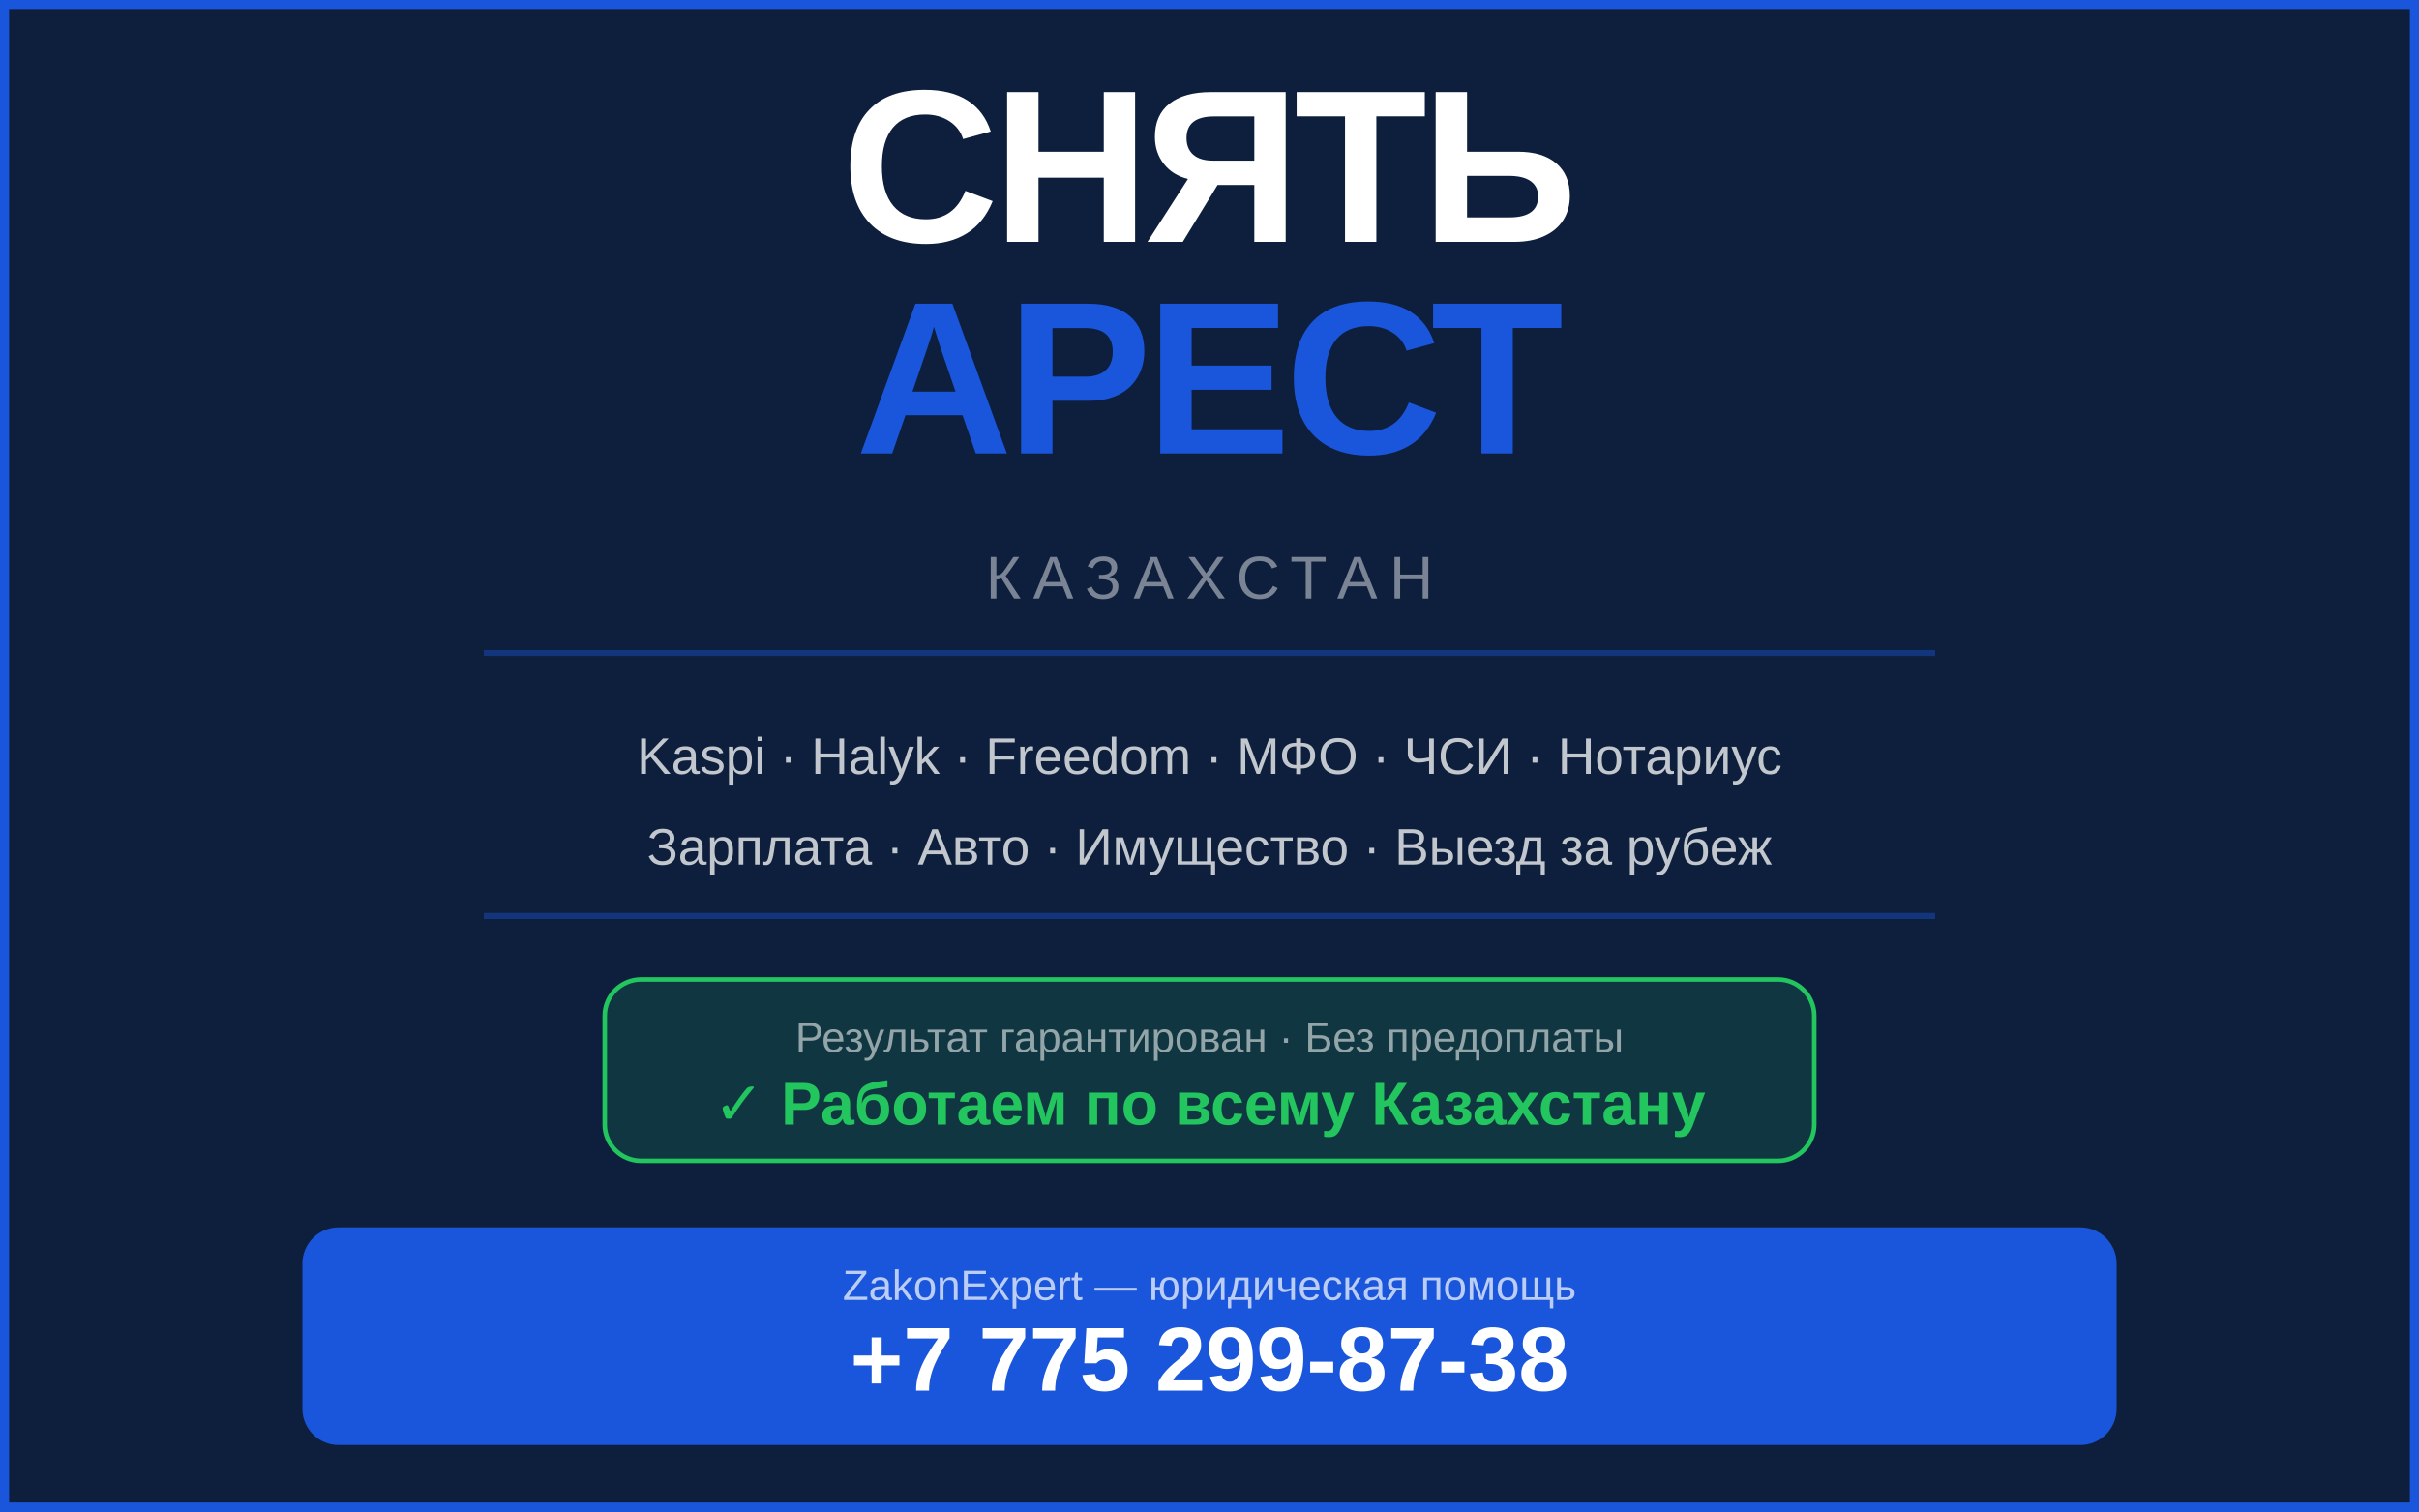
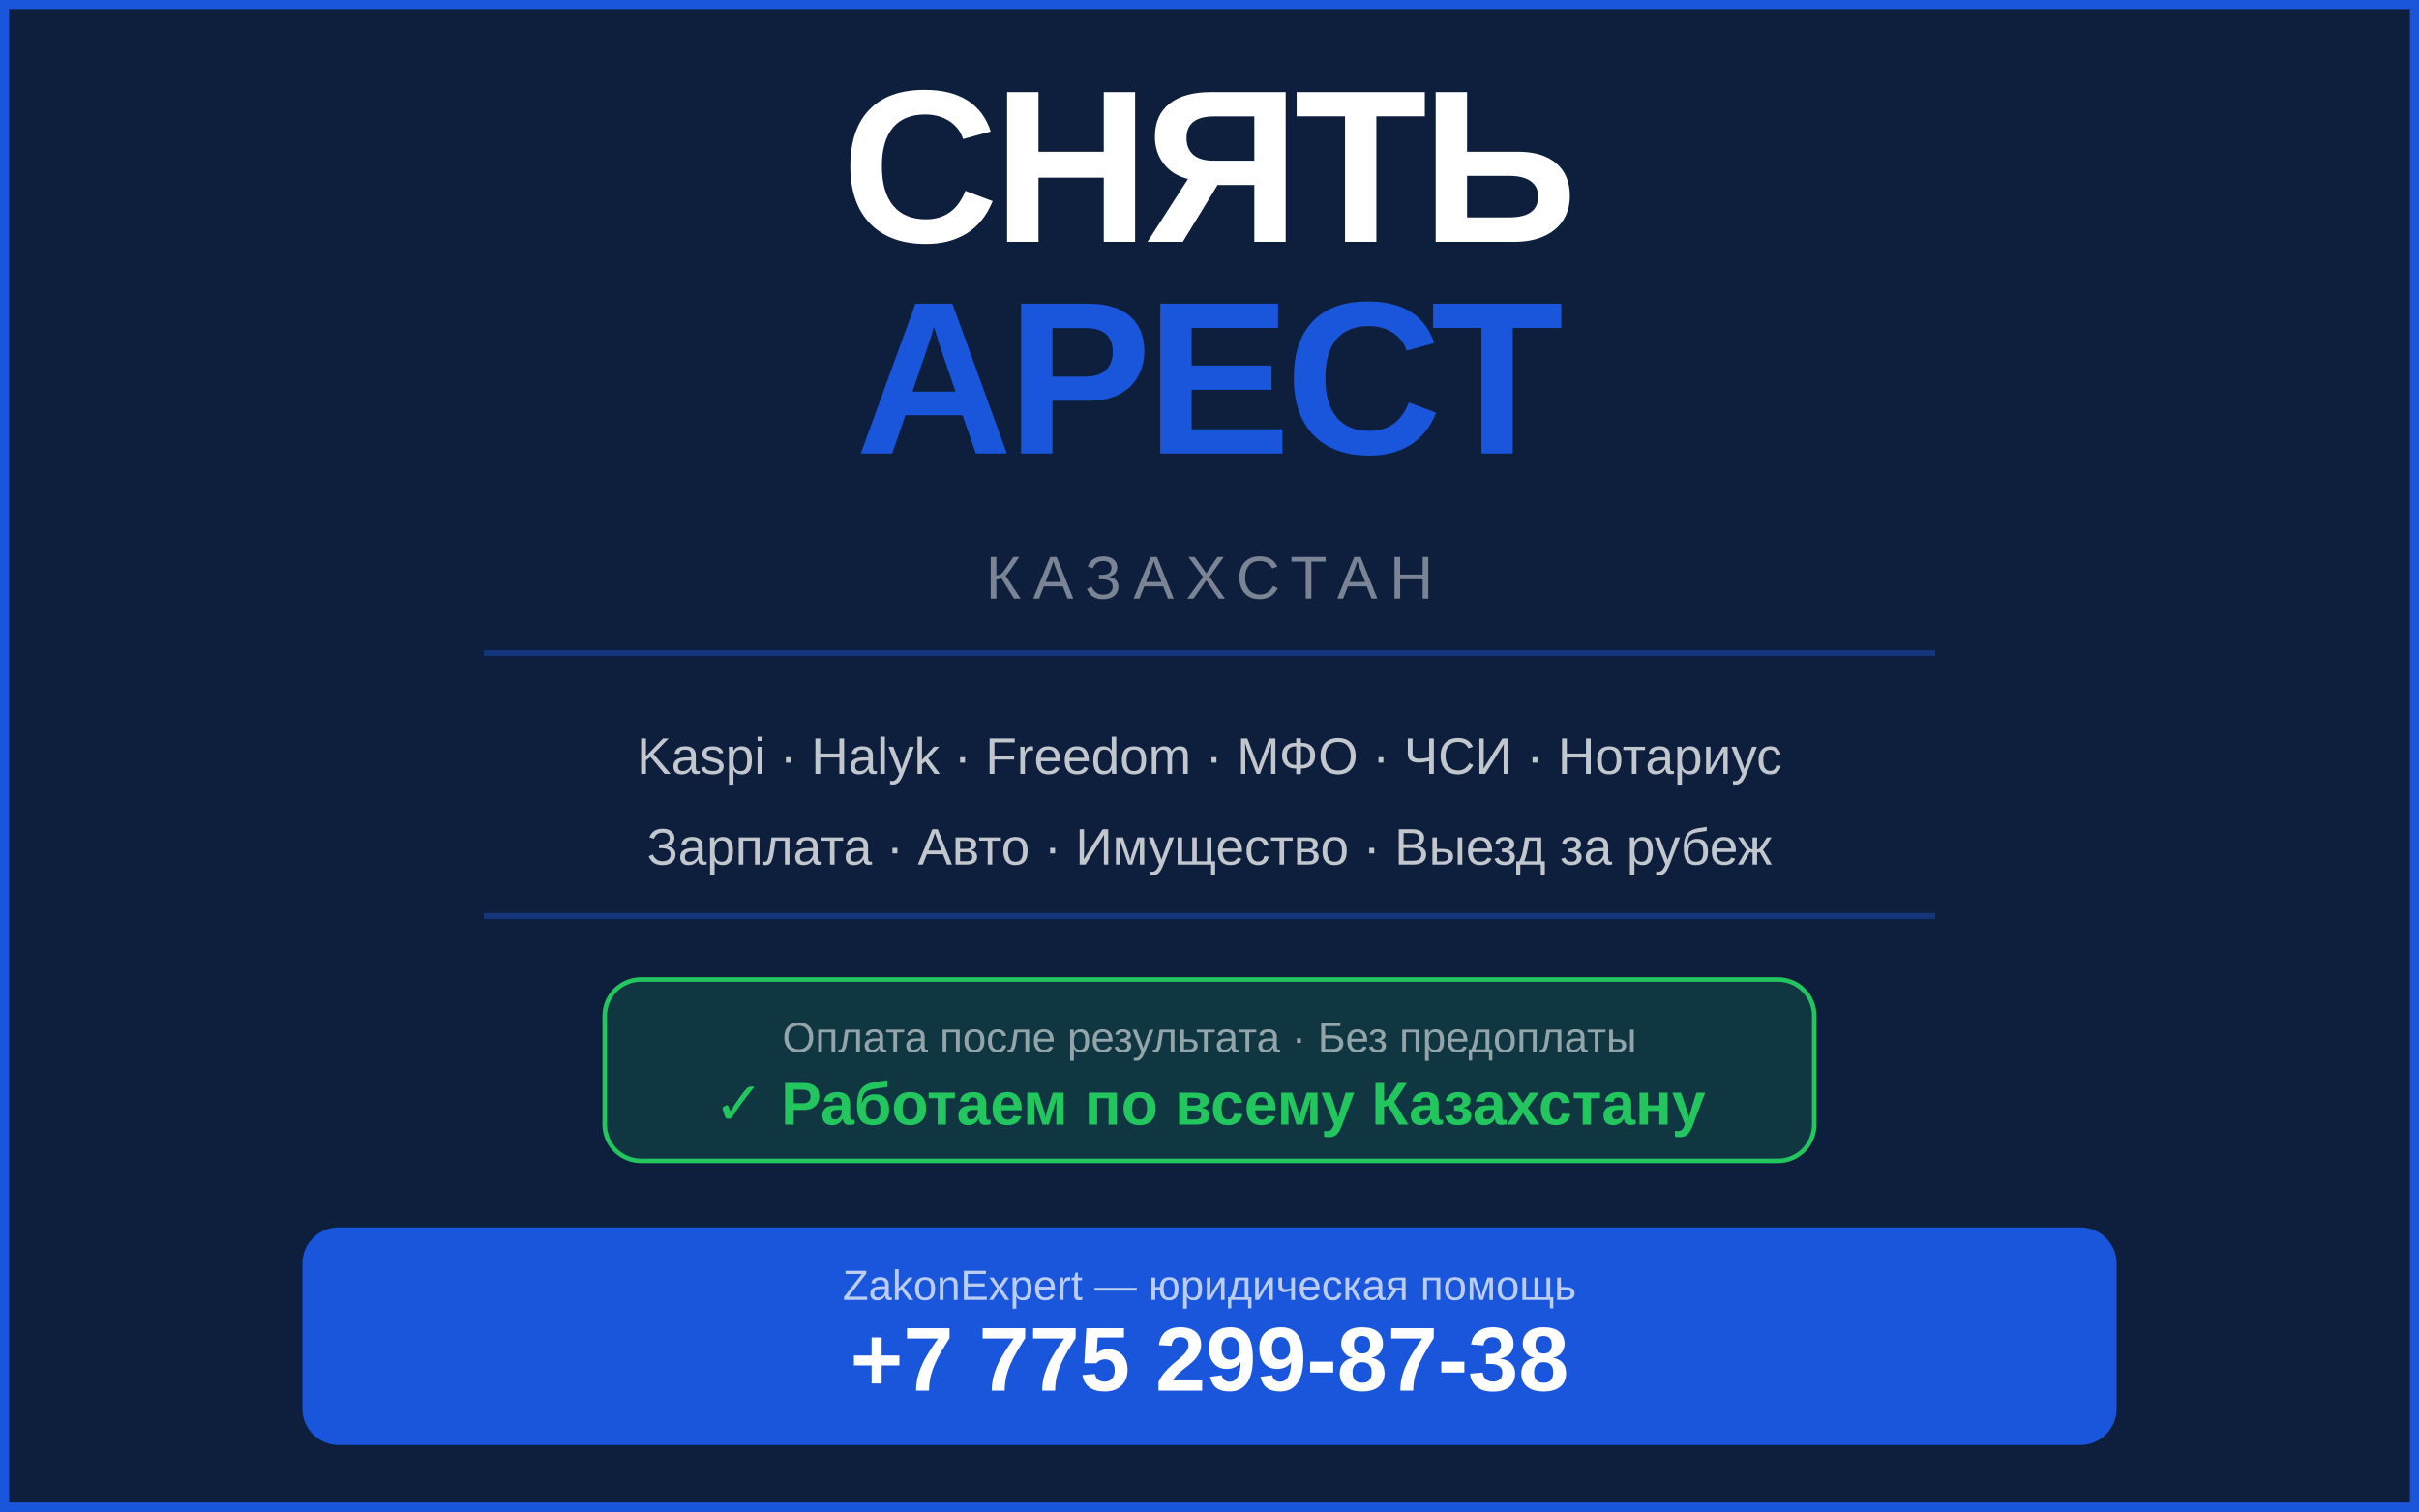
<svg xmlns="http://www.w3.org/2000/svg" viewBox="0 0 800 500" width="800" height="500">
  <rect width="800" height="500" fill="#0d1f3c" />
  <rect x="0" y="0" width="800" height="500" fill="none" stroke="#1a56db" stroke-width="6" />
  <text x="400" y="80" text-anchor="middle" font-family="Arial Black,Arial,sans-serif" font-size="72" font-weight="900" fill="#ffffff" letter-spacing="-2">СНЯТЬ</text>
  <text x="400" y="150" text-anchor="middle" font-family="Arial Black,Arial,sans-serif" font-size="72" font-weight="900" fill="#1a56db" letter-spacing="-2">АРЕСТ</text>
  <text x="400" y="198" text-anchor="middle" font-family="Arial,sans-serif" font-size="20" fill="rgba(255,255,255,0.45)" letter-spacing="4">КАЗАХСТАН</text>
  <rect x="160" y="215" width="480" height="2" fill="rgba(26,86,219,0.4)" />
  <text x="400" y="256" text-anchor="middle" font-family="Arial,sans-serif" font-size="17" fill="rgba(255,255,255,0.75)">Kaspi · Halyk · Freedom · МФО · ЧСИ · Нотариус</text>
  <text x="400" y="286" text-anchor="middle" font-family="Arial,sans-serif" font-size="17" fill="rgba(255,255,255,0.75)">Зарплата · Авто · Имущество · Выезд за рубеж</text>
  <rect x="160" y="302" width="480" height="2" fill="rgba(26,86,219,0.4)" />
  <rect x="200" y="324" width="400" height="60" rx="12" fill="rgba(34,197,94,0.15)" stroke="#22c55e" stroke-width="1.5" />
-   <text x="400" y="348" text-anchor="middle" font-family="Arial,sans-serif" font-size="14" fill="rgba(255,255,255,0.55)">Результат гарантирован · Без предоплаты</text>
+   <text x="400" y="348" text-anchor="middle" font-family="Arial,sans-serif" font-size="14" fill="rgba(255,255,255,0.55)">Оплата после результата · Без предоплаты</text>
  <text x="400" y="372" text-anchor="middle" font-family="Arial Black,Arial,sans-serif" font-size="20" font-weight="900" fill="#22c55e">✓ Работаем по всему Казахстану</text>
  <rect x="100" y="406" width="600" height="72" rx="12" fill="#1a56db" />
  <text x="400" y="430" text-anchor="middle" font-family="Arial,sans-serif" font-size="14" fill="rgba(255,255,255,0.7)">ZakonExpert — юридическая помощь</text>
  <text x="400" y="460" text-anchor="middle" font-family="Arial Black,Arial,sans-serif" font-size="30" font-weight="900" fill="#ffffff">+7 775 299-87-38</text>
</svg>
